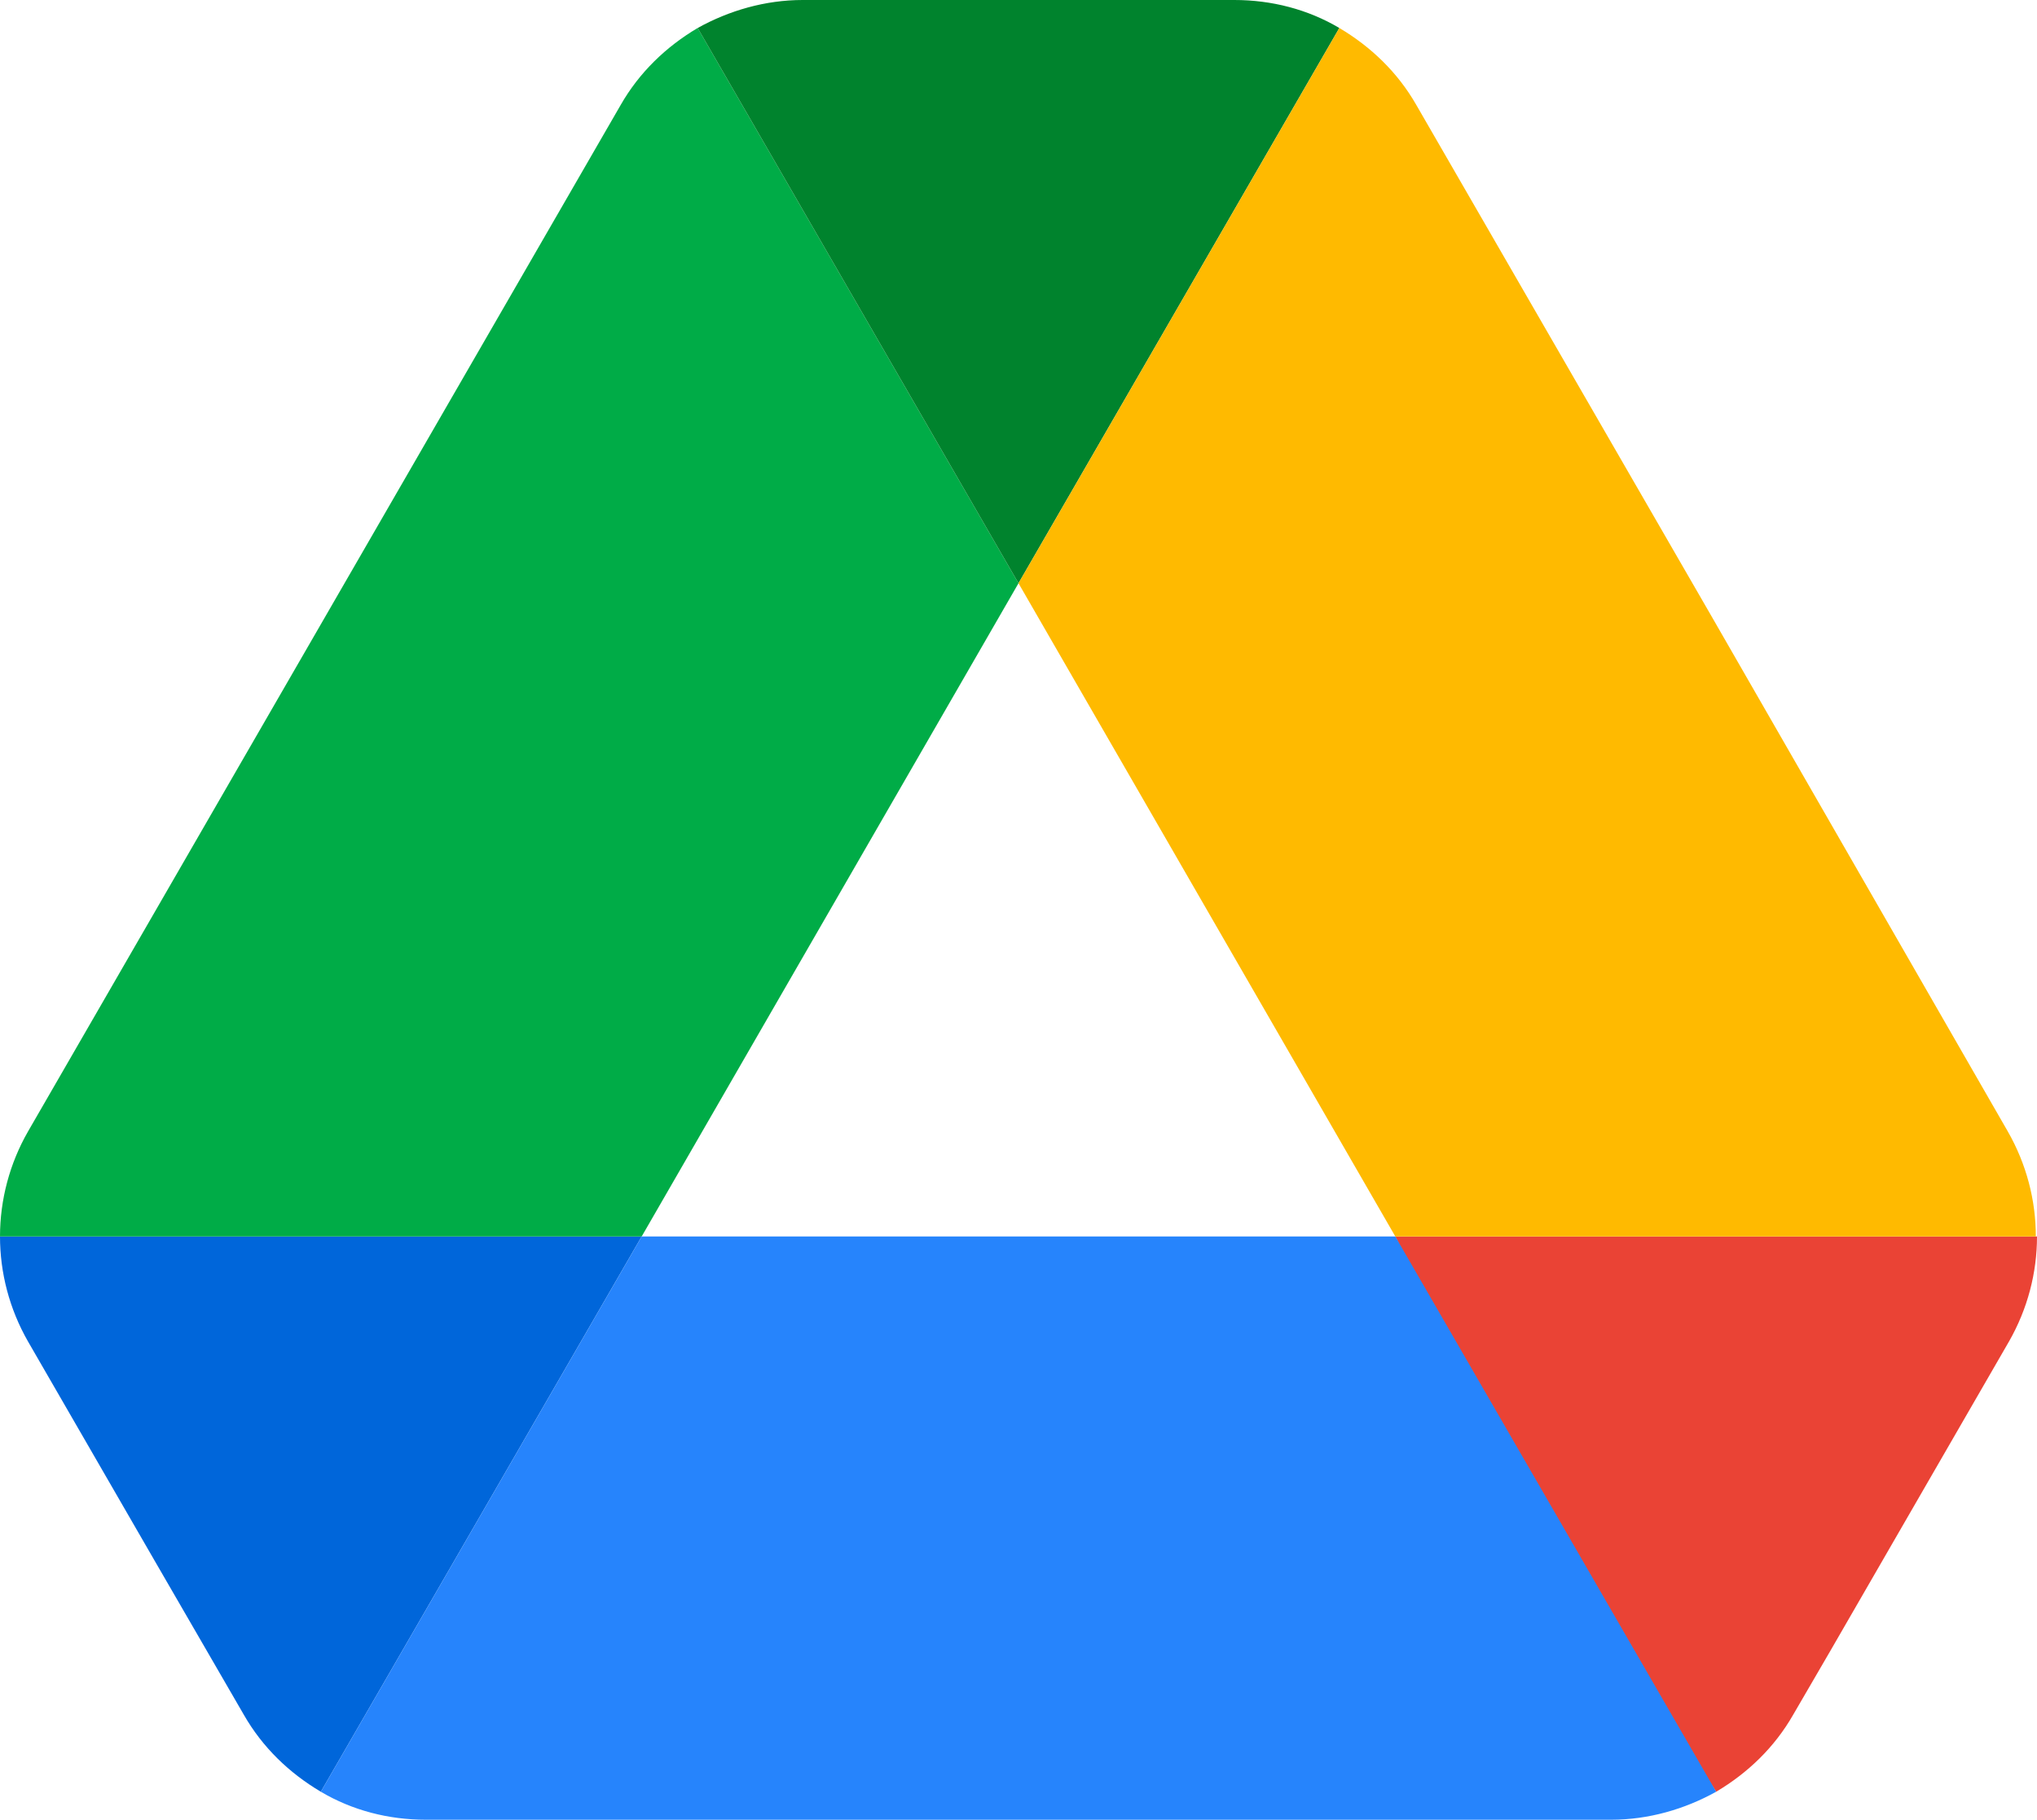
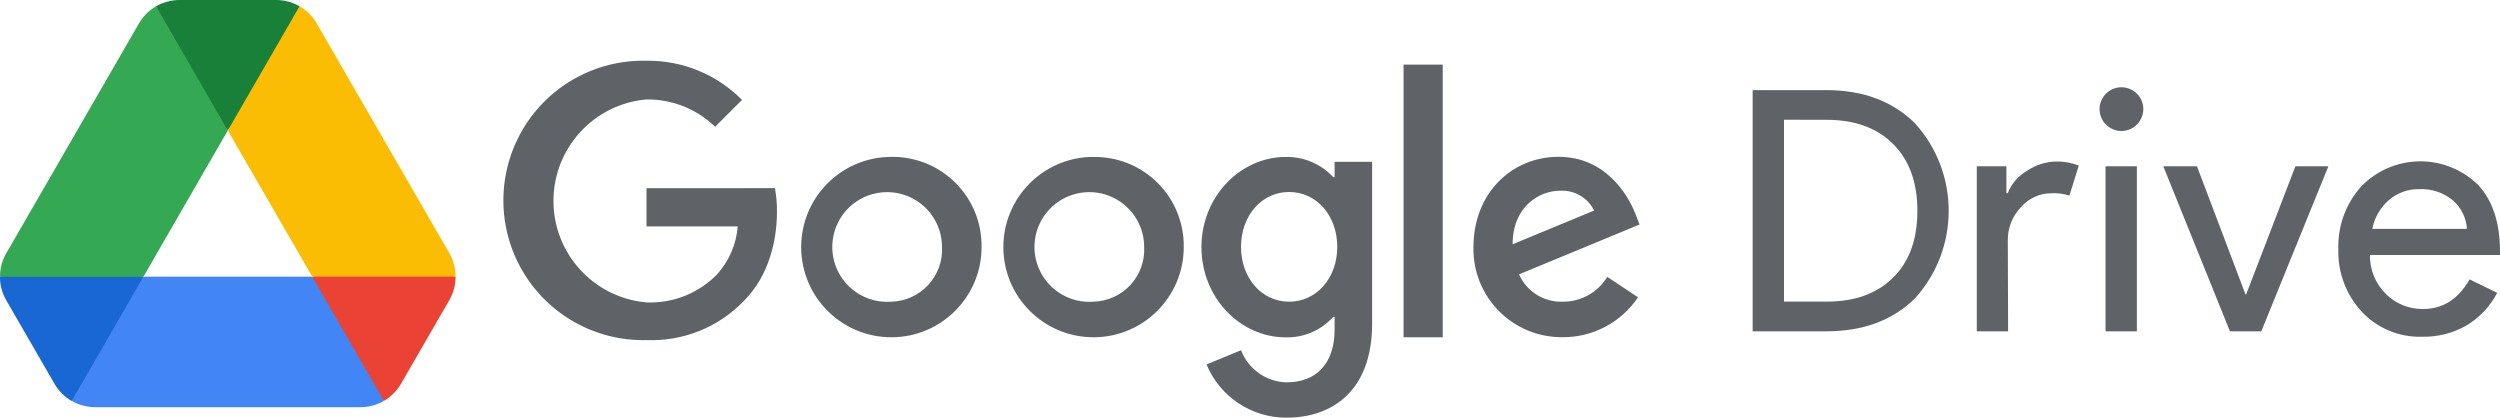
- <svg xmlns="http://www.w3.org/2000/svg" viewBox="0 0 87.3 78">
-   <path fill="#0066da" d="m6.6 66.85 3.85 6.65c.8 1.4 1.95 2.5 3.3 3.3L27.5 53H0c0 1.55.4 3.1 1.2 4.5z" />
-   <path fill="#00ac47" d="M43.65 25 29.9 1.2c-1.35.8-2.5 1.9-3.3 3.3l-25.4 44A9.06 9.06 0 0 0 0 53h27.5z" />
-   <path fill="#ea4335" d="M73.55 76.8c1.35-.8 2.5-1.9 3.3-3.3l1.6-2.75L86.1 57.5c.8-1.4 1.2-2.95 1.2-4.5H59.798l5.852 11.5z" />
-   <path fill="#00832d" d="M43.65 25 57.4 1.2C56.05.4 54.5 0 52.9 0H34.4c-1.6 0-3.15.45-4.5 1.2z" />
-   <path fill="#2684fc" d="M59.8 53H27.5L13.75 76.8c1.35.8 2.9 1.2 4.5 1.2h50.8c1.6 0 3.15-.45 4.5-1.2z" />
-   <path fill="#ffba00" d="m73.4 26.5-12.7-22c-.8-1.4-1.95-2.5-3.3-3.3L43.65 25 59.8 53h27.45c0-1.55-.4-3.1-1.2-4.5z" />
+ <svg xmlns="http://www.w3.org/2000/svg" width="319.03" height="53.3" viewBox="0 0 319.03 53.3">
+   <path d="M264.33,392.66l2.53,8.72,6.62,7.13a6,6,0,0,0,2.19-2.2l6.16-10.66a6,6,0,0,0,.8-3l-9.45-1.83Z" transform="translate(-224.49 -357.35)" style="fill:#ea4335" />
+   <path d="M262.71,358.15a6,6,0,0,0-3-.8H247.41a6.08,6.08,0,0,0-3,.8l2.65,8.93,6.47,6.87,0,0,6.52-7Z" transform="translate(-224.49 -357.35)" style="fill:#188038" />
+   <path d="M242.79,392.66l-9.44-2.16-8.87,2.16a6,6,0,0,0,.8,3l6.16,10.66a6,6,0,0,0,2.19,2.2l6.52-6.72Z" transform="translate(-224.49 -357.35)" style="fill:#1967d2" />
+   <path d="M273.37,375l-8.46-14.66a6,6,0,0,0-2.19-2.2L253.56,374l10.77,18.65h18.3a6,6,0,0,0-.8-3Z" transform="translate(-224.49 -357.35)" style="fill:#fbbc04" />
+   <path d="M264.33,392.66H242.79l-9.15,15.85a6,6,0,0,0,3,.8h33.84a6,6,0,0,0,3-.8Z" transform="translate(-224.49 -357.35)" style="fill:#4285f4" />
+   <path d="M253.56,374l-9.15-15.85a6,6,0,0,0-2.19,2.19l-16.93,29.33a6,6,0,0,0-.8,3h18.3Z" transform="translate(-224.49 -357.35)" style="fill:#34a853" />
+   <path d="M423.56,381.69a4.55,4.55,0,0,1,4.36,2.53l-10.4,4.3C417.52,383.69,420.94,381.69,423.56,381.69Zm.36,14.16a5.86,5.86,0,0,1-5.58-3.49L433.72,386l-.51-1.31c-1-2.57-3.88-7.33-9.84-7.33s-10.85,4.65-10.85,11.51a11.25,11.25,0,0,0,11.41,11.51,11.48,11.48,0,0,0,9.59-5.09l-3.92-2.61a6.59,6.59,0,0,1-5.66,3.17Zm-20.32-30.26h5v34.8h-5ZM364,395.85a7,7,0,1,1,6.5-7A6.65,6.65,0,0,1,364,395.85Zm0-18.48a11.51,11.51,0,1,0,11.55,11.51A11.34,11.34,0,0,0,364,377.38ZM389,395.85c-3.49,0-6.14-3-6.14-7s2.65-7,6.14-7,6.14,3,6.14,7S392.48,395.85,389,395.85Zm5.8-15.9h-.18a8,8,0,0,0-6.06-2.57c-5.74,0-10.75,5-10.75,11.51s5,11.51,10.75,11.51a7.86,7.86,0,0,0,6.06-2.61h.18v1.6c0,4.4-2.36,6.75-6.14,6.75a6.38,6.38,0,0,1-5.8-4.1l-4.4,1.82a11,11,0,0,0,10.2,6.79c5.92,0,10.93-3.49,10.93-12V378h-4.79Zm-56.6,15.9a7,7,0,1,1,6.5-7,6.65,6.65,0,0,1-6.5,7Zm0-18.48a11.51,11.51,0,1,0,11.55,11.51,11.34,11.34,0,0,0-11.55-11.51Zm-31.21,4v4.87h11.64a10.33,10.33,0,0,1-2.65,6.14,11.92,11.92,0,0,1-9,3.56,13,13,0,0,1,0-25.9,12.38,12.38,0,0,1,8.77,3.49l3.43-3.43a16.82,16.82,0,0,0-12.2-5,17.83,17.83,0,1,0,0,35.65,16.34,16.34,0,0,0,12.44-5c3.21-3.21,4.22-7.74,4.22-11.39a15.65,15.65,0,0,0-.26-3Z" transform="translate(-224.49 -357.35)" style="fill:#5f6368" />
+   <path d="M448.15,399.63V368.85h9.41q7.05,0,11.33,4.26a16.66,16.66,0,0,1,0,22.29q-4.28,4.23-11.33,4.23Zm4-27v23.21h5.46q5.37,0,8.47-3.07t3.09-8.53q0-5.42-3.09-8.51t-8.47-3.09Z" transform="translate(-224.49 -357.35)" style="fill:#5f6368" />
+   <path d="M480.75,399.63h-4V378.57h3.78V382h.17a5.71,5.71,0,0,1,2.47-2.86,6.86,6.86,0,0,1,3.68-1.18,7.41,7.41,0,0,1,2.92.52l-1.2,3.83a6.56,6.56,0,0,0-2.32-.3,5.12,5.12,0,0,0-3.89,1.81,6,6,0,0,0-1.65,4.21Z" transform="translate(-224.49 -357.35)" style="fill:#5f6368" />
+   <path d="M498,371.3a2.79,2.79,0,1,1-.82-2A2.69,2.69,0,0,1,498,371.3Zm-.82,7.27v21.06h-4V378.57Z" transform="translate(-224.49 -357.35)" style="fill:#5f6368" />
+   <path d="M513.06,399.63h-4l-8.51-21.06h4.3l6.19,16.34h.09l6.28-16.34h4.21Z" transform="translate(-224.49 -357.35)" style="fill:#5f6368" />
+   <path d="M533.54,400.32a10.07,10.07,0,0,1-7.65-3.18,11.23,11.23,0,0,1-3-8,11.44,11.44,0,0,1,2.92-8,10.51,10.51,0,0,1,14.94-.17q2.77,3,2.77,8.49l0,.43H526.92a6.86,6.86,0,0,0,2.06,5,6.6,6.6,0,0,0,4.73,1.89q3.78,0,5.93-3.78l3.52,1.72a10.5,10.5,0,0,1-3.93,4.17A10.88,10.88,0,0,1,533.54,400.32Zm-6.32-13.76H539.3a5.25,5.25,0,0,0-1.78-3.63,6.25,6.25,0,0,0-4.32-1.44,5.73,5.73,0,0,0-3.85,1.38A6.57,6.57,0,0,0,527.22,386.56Z" transform="translate(-224.49 -357.35)" style="fill:#5f6368" />
</svg>
